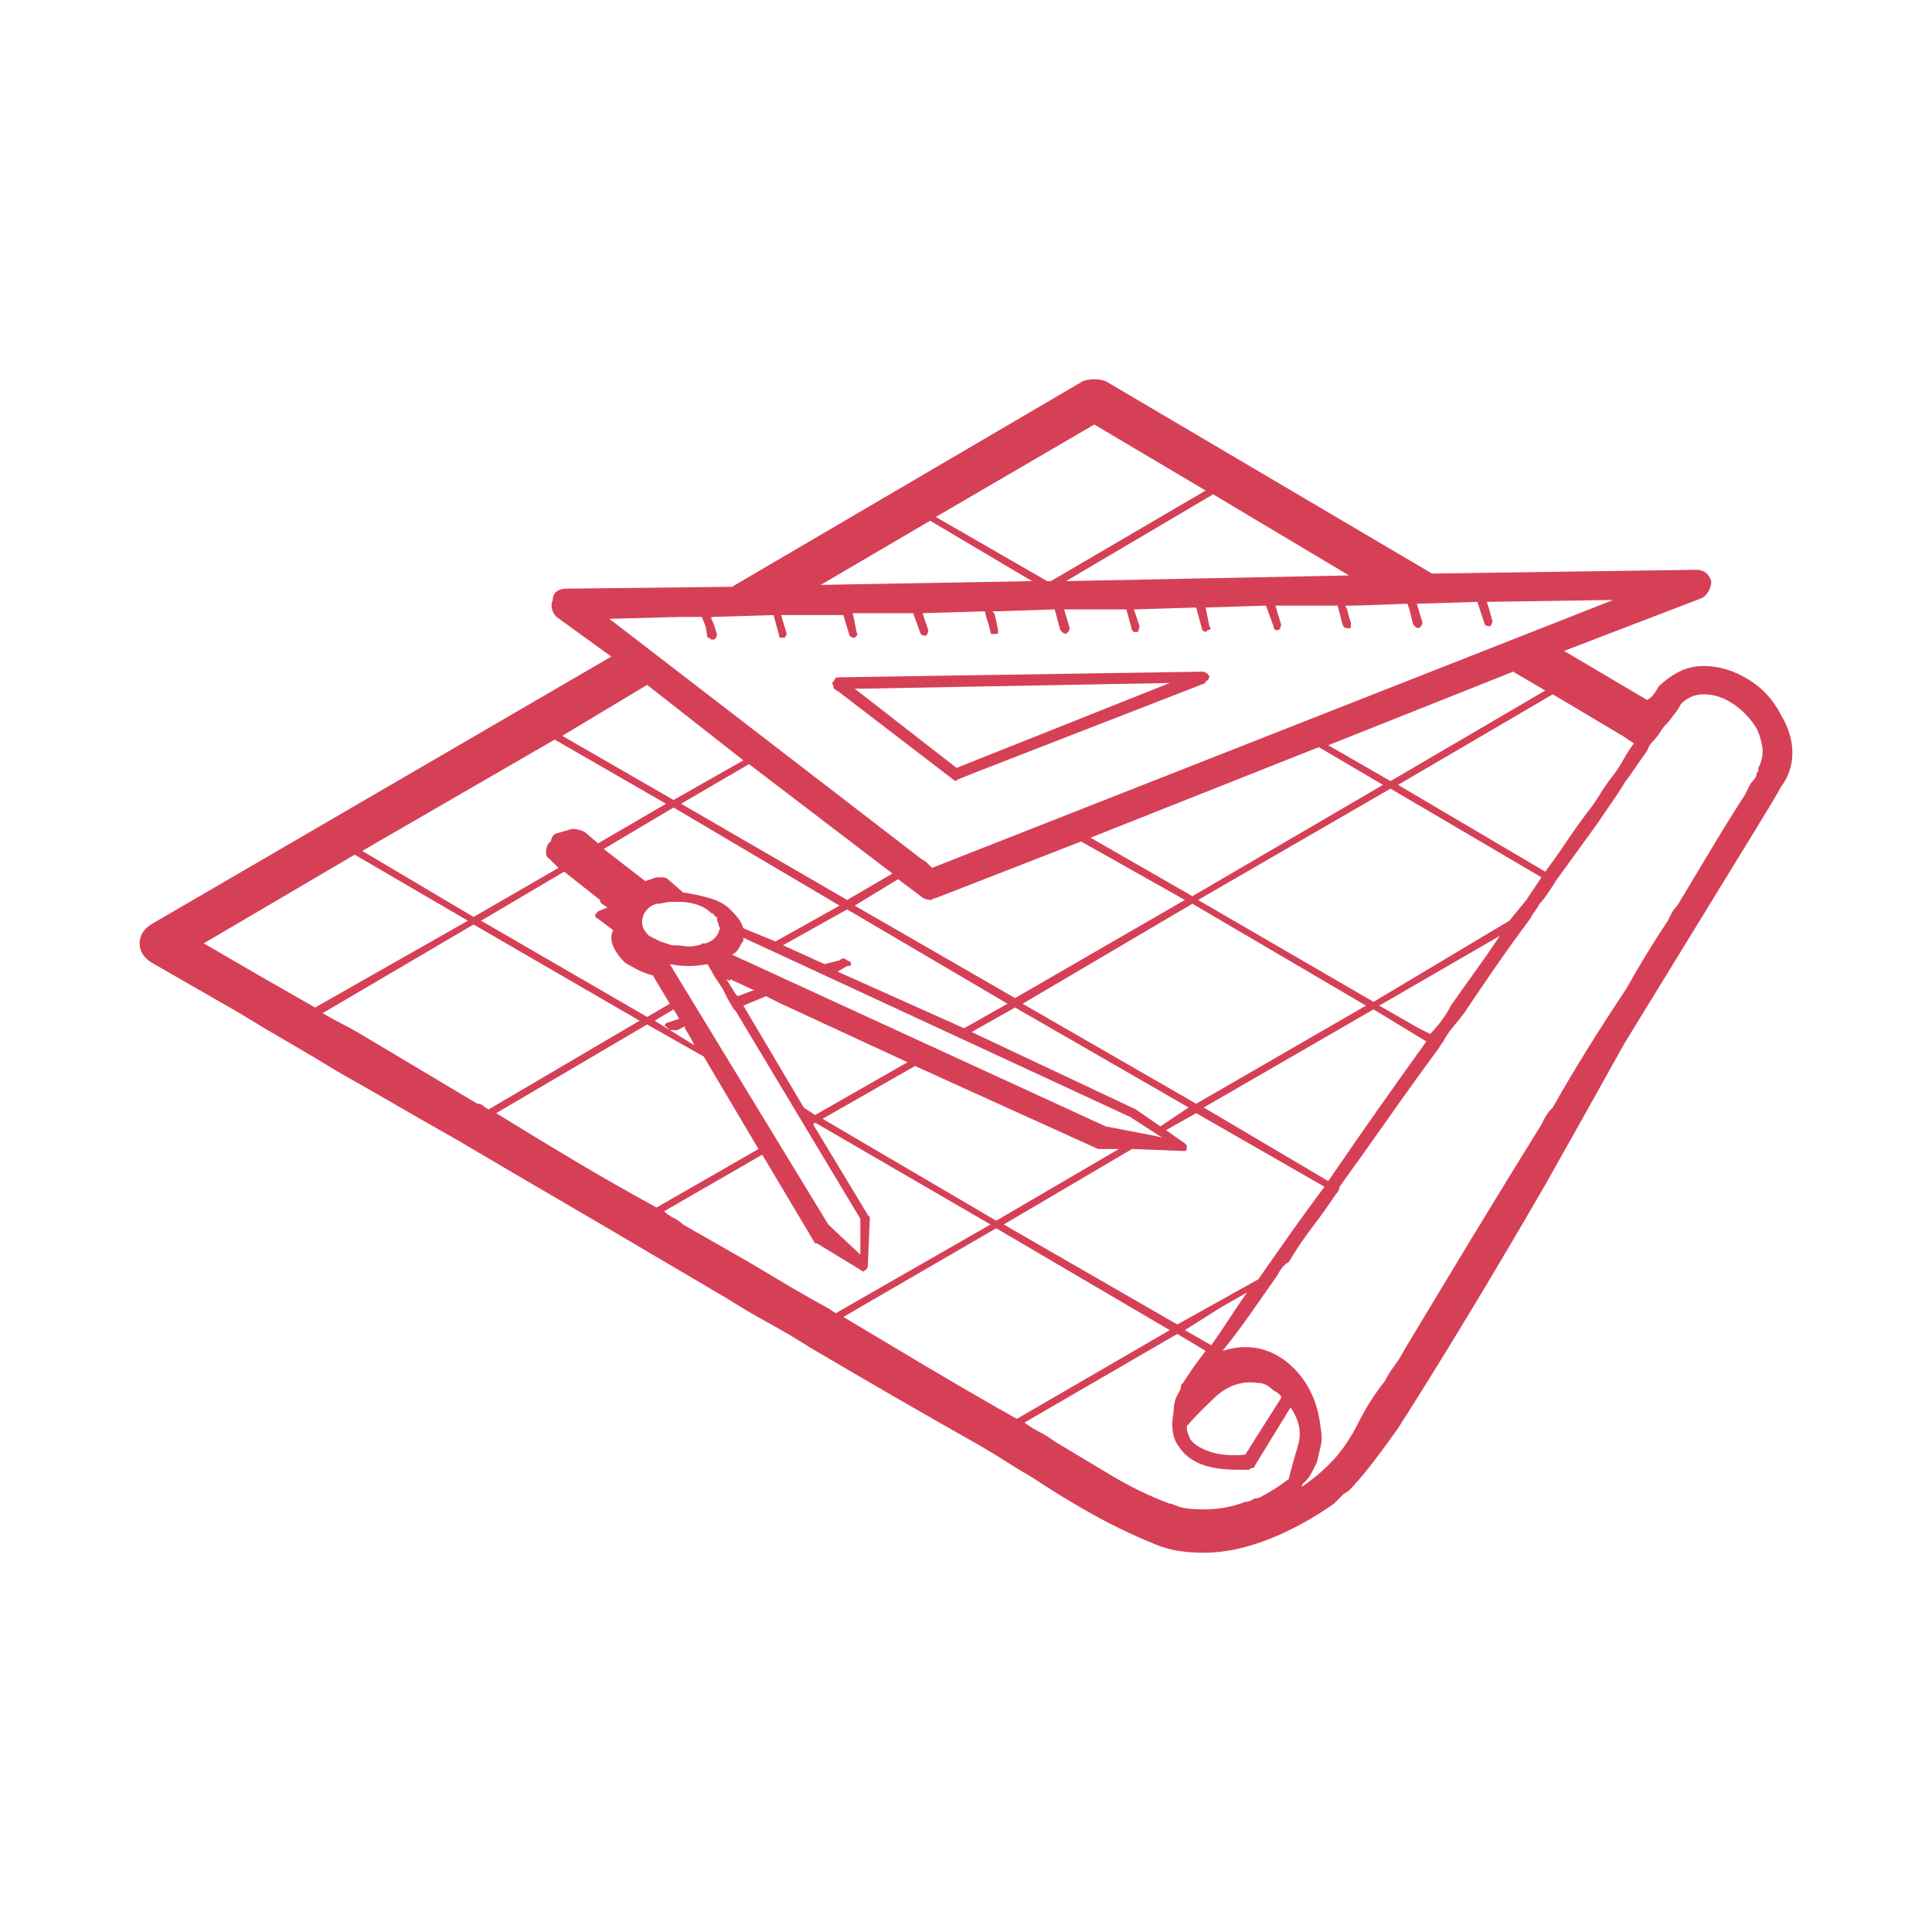
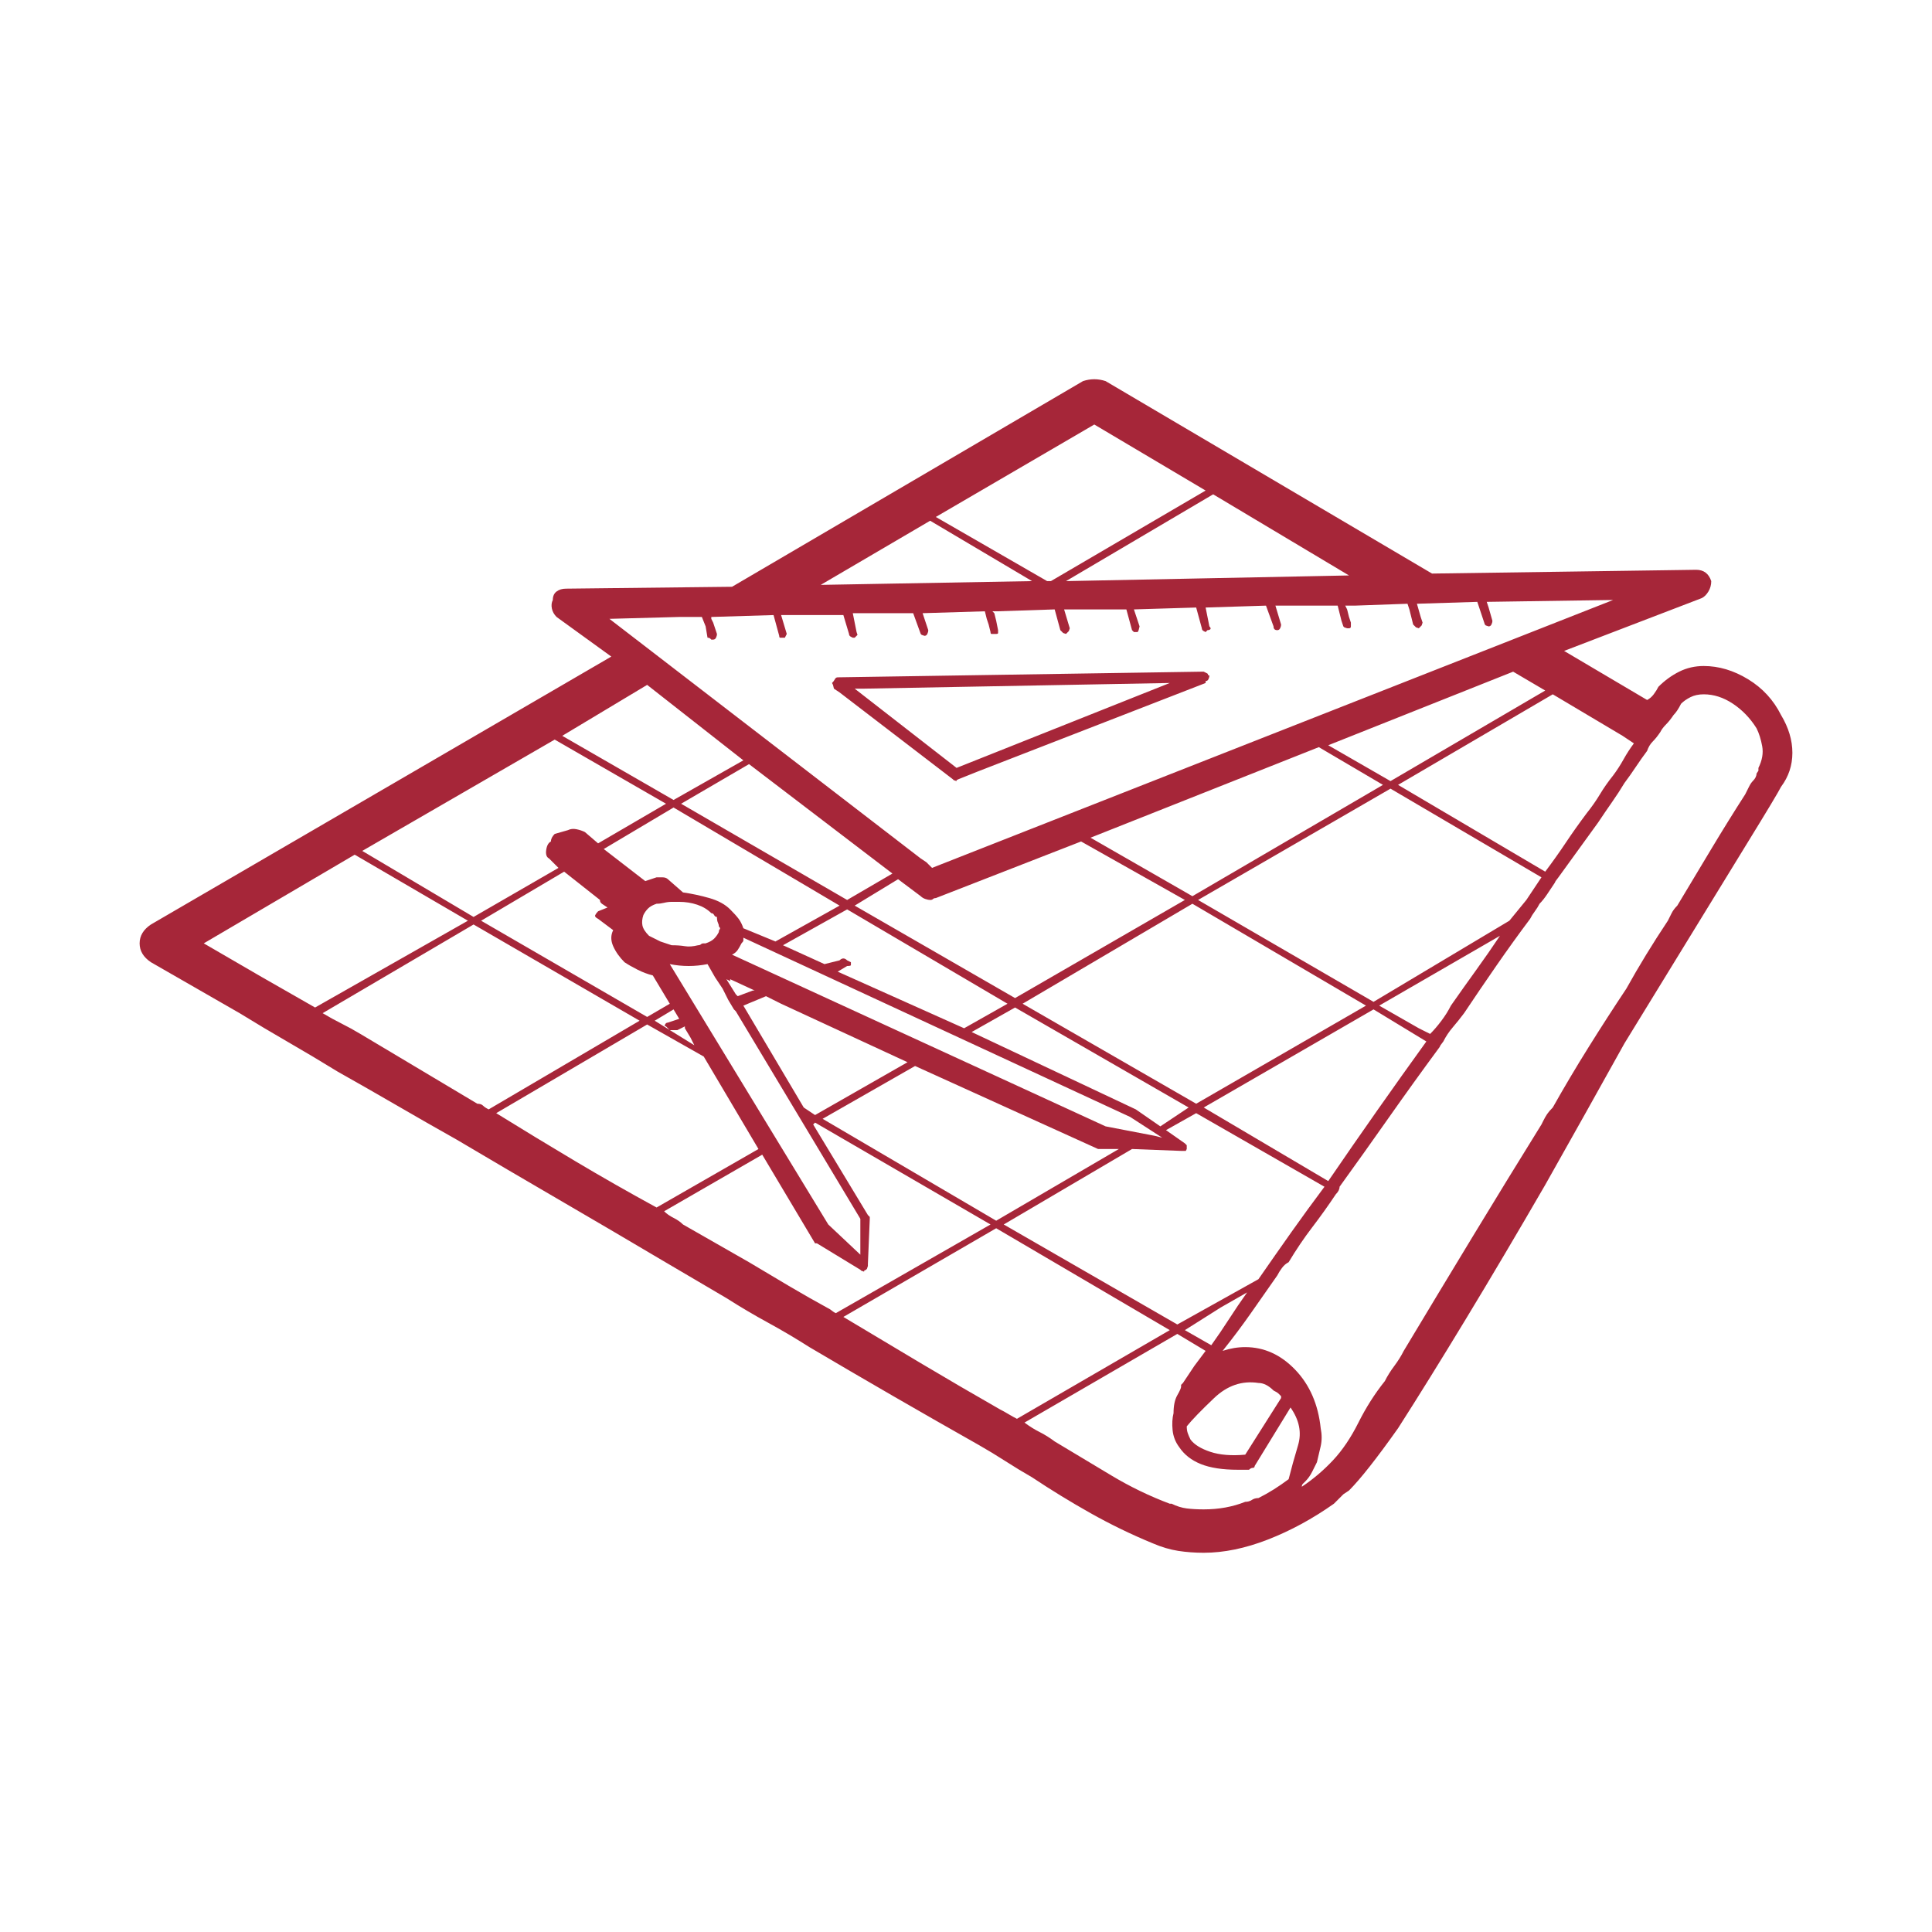
<svg xmlns="http://www.w3.org/2000/svg" version="1.1" viewBox="0 0 1024 1024">
  <g transform="matrix(1 0 0 -1 0 960)">
-     <path fill="#d64057" d="M944 581q-6 12 -17.5 19t-23.5 7q-7 0 -13 -3t-11 -8q-1 -2 -2.5 -4t-3.5 -3l-44 26l73 28q2 1 3.5 3.5t1.5 5.5q-1 3 -3 4.5t-5 1.5l-140 -2l-173 102q-3 1 -6 1t-6 -1l-186 -109l-88 -1q-3 0 -5 -1.5t-2 -4.5q-1 -2 -0.5 -4.5t2.5 -4.5l29 -21l-244 -142 q-3 -2 -4.5 -4.5t-1.5 -5.5t1.5 -5.5t4.5 -4.5l47 -27q13 -8 26 -15.5t26 -15.5q16 -9 31.5 -18t31.5 -18q27 -16 54.5 -32t54.5 -32l34 -20q11 -7 22 -13t22 -13q22 -13 44.5 -26t45.5 -26q7 -4 14 -8.5t14 -8.5q15 -10 31 -19t33 -16q7 -3 13.5 -4t13.5 -1q16 0 34 7 t35 19l5 5t3 2v0v0q9 9 26 33q16 25 36 58t42 71q22 39 42 75q49 80 65 106t18 30v0q6 8 6 18t-6 20v0zM530 213q-21 12 -42 24.5t-41 24.5l81 47l92 -54l-81 -47q-2 1 -4.5 2.5t-4.5 2.5v0zM188 507l60 -35l-81 -46l-14 8l-14 8l-31 18l80 47v0zM294 568l59 -34l-36 -21 l-7 6q-2 1 -4.5 1.5t-4.5 -0.5l-7 -2q-1 -1 -1.5 -2t-0.5 -2q-2 -1 -2.5 -4.5t1.5 -4.5l5 -5l-45 -26l-59 35zM360 633h12l2 -5l1 -6q1 0 1.5 -0.5l0.5 -0.5h1v0q1 0 1.5 1t0.5 2l-1 3l-1 3l-1 2v1l33 1l3 -11q0 -1 0.5 -1h1.5v0h1l0.5 1l0.5 1l-3 10h33l3 -10q0 -1 1 -1.5 l1 -0.5h0.5h0.5l1.5 1.5t-0.5 1.5l-2 10h32l4 -11l0.5 -0.5t1.5 -0.5v0v0q1 0 1.5 1t0.5 2l-3 9l33 1l1 -4l1 -3l1 -4q0 -1 0.5 -1h1.5h0.5h0.5q1 0 1 0.5v1.5l-1 5l-1 4l-1 1h3l30 1l3 -11l1.5 -1.5t1.5 -0.5v0v0l1.5 1.5t0.5 1.5l-3 10h33l3 -11v0v0l1 -1h1v0v0h1l0.5 1 t0.5 2l-3 9l33 1l3 -11q0 -1 1 -1.5l1 -0.5l0.5 0.5l0.5 0.5q1 0 1.5 0.5t-0.5 1.5l-2 10l32 1l4 -11q0 -1 0.5 -1.5t1.5 -0.5v0v0q1 0 1.5 1t0.5 2l-3 10h33l1 -4l1 -4l1 -3l0.5 -0.5t1.5 -0.5h0.5h0.5q1 0 1 1v2l-1 3l-1 4l-1 2h5l28 1l1 -3l2 -8l1.5 -1.5t1.5 -0.5v0v0 l1.5 1.5t0.5 1.5l-1 3l-2 7l32 1l4 -12l0.5 -0.5t1.5 -0.5v0v0q1 0 1.5 1t0.5 2l-2 7l-1 3l67 1l-361 -142l-3 3l-3 2l-165 127l37 1v0zM493 684l54 -32l-112 -2l58 34v0zM580 735l59 -35l-82 -48h-2l-59 34l84 49v0zM715 655l-150 -3l78 46zM860 570l6 -4q-3 -4 -5.5 -8.5 t-5.5 -8.5q-4 -5 -7 -10t-7 -10q-6 -8 -11 -15.5t-11 -15.5l-78 46l82 48l37 -22v0zM932 553v-1.5t-1 -1.5q0 -1 -0.5 -2t-1.5 -2t-2 -3l-2 -4q-9 -14 -18 -29l-18 -30q-2 -2 -3 -4l-2 -4q-6 -9 -11.5 -18t-10.5 -18q-10 -15 -20 -31t-19 -32q-2 -2 -3 -3.5t-2 -3.5l-0.5 -1 l-0.5 -1q-18 -29 -36.5 -59.5t-36.5 -60.5q-2 -4 -5 -8t-5 -8q-4 -5 -7.5 -10.5t-6.5 -11.5q-6 -12 -13.5 -20t-16.5 -14q0 1 0.5 1.5l1.5 1.5q2 2 3.5 5l2.5 5q1 4 2 8.5t0 9.5q-2 19 -13.5 31t-26.5 12q-3 0 -6 -0.5t-6 -1.5q8 10 15 20l14 20q1 2 2.5 4t3.5 3 q6 10 12.5 18.5t12.5 17.5q1 1 1.5 2t0.5 2q13 18 26 36.5t27 37.5l0.5 1t1.5 2q2 4 5 7.5t6 7.5q8 12 17 25t18 25q1 2 2.5 4t2.5 4q2 2 4 5l4 6l0.5 1t1.5 2q5 7 10.5 14.5t10.5 14.5q4 6 7.5 11t6.5 10q3 4 6 8.5t6 8.5q1 3 3 5t4 5q1 2 3 4t4 5q1 1 2 2.5t2 3.5 q2 2 5 3.5t7 1.5q8 0 15.5 -5t12.5 -13q2 -4 3 -9.5t-2 -11.5v0zM679 219l-19 -30q-11 -1 -18.5 1.5t-10.5 6.5q-1 2 -1.5 3.5t-0.5 3.5q4 5 14.5 15t23.5 8q2 0 4 -1t4 -3q2 -1 2.5 -1.5l1.5 -1.5v-1zM263 370l80 47l30 -17l29 -49l-54 -31q-22 12 -43 24.5t-42 25.5v0z M399 435l-8 -3l-1 1l-5 8v0l2 -1v1l13 -6h-1v0zM377 476q1 0 1.5 -1t1.5 -1q0 -2 0.5 -3t0.5 -2q1 -1 0.5 -1.5t-0.5 -1.5q-1 -2 -2.5 -3.5t-4.5 -2.5v0v0h-0.5h-0.5q-1 0 -1.5 -0.5t-1.5 -0.5q-4 -1 -7 -0.5t-7 0.5l-6 2t-6 3q-3 3 -3.5 5.5t0.5 5.5q1 2 2.5 3.5t4.5 2.5 q2 0 4 0.5t4 0.5h2h2q5 0 9.5 -1.5t7.5 -4.5v0zM534 428l-23 -13l-67 30l5 3q2 0 2 0.5v1.5l-2 1q-1 1 -2 1t-2 -1l-8 -2l-22 10l34 19l85 -50v0zM453 480l23 14l12 -9q1 -1 2.5 -1.5t2.5 -0.5t1.5 0.5t1.5 0.5l77 30l55 -31l-90 -52l-85 49v0zM586 363l-198 91q2 1 3 2.5 t2 3.5q1 1 1 1.5v1.5l205 -95l17 -11l-4 1l-26 5v0zM360 420l-6 -2q-1 0 -1.5 -1t0.5 -1l2 -2h1.5h2.5l4 2v-1v0l3 -5v0l2 -4l-21 13l10 6l3 -5v0zM456 311v-16l-17 16l-84 138q5 -1 10 -1t10 1l4 -7l2 -3l2 -3l3 -6l3 -5l1 -1l66 -110v-3v0zM602 372l-87 41l23 13l92 -53 l-15 -10zM542 428l90 53l92 -54l-90 -52l-92 53v0zM728 425l28 -17q-13 -18 -26 -36.5t-26 -37.5l-66 39l90 52v0zM731 427l64 37q-6 -9 -12.5 -18t-13.5 -19q-2 -4 -5 -8t-6 -7l-6 3zM800 472l-72 -43l-93 54l102 59l80 -47l-8 -12t-9 -11v0zM632 485l-54 31l121 48l34 -20 l-101 -59v0zM473 497l-24 -14l-88 51l36 21zM445 480l-34 -19l-17 7q-1 3 -2.5 5t-4.5 5q-4 4 -11 6t-14 3l-8 7q-1 1 -3 1h-3l-6 -2l-22 17l37 22l88 -52v0zM318 483q0 -1 0.5 -1.5l0.5 -0.5l3 -2l-5 -2q-1 -1 -1.5 -2t1.5 -2l8 -6q-2 -4 0 -8.5t6 -8.5q3 -2 7 -4t8 -3 l9 -15l-12 -7l-88 51l44 26l19 -15v0zM426 373l-32 54l12 5l8 -4v0l67 -31l-49 -28zM485 395l97 -44h11l-65 -38l-92 54l49 28v0zM600 351l26 -1v0v0v0h1v0h1.5t0.5 1v2t-1 1l-10 7l16 9l68 -39q-9 -12 -17.5 -24t-17.5 -25l-43 -24l-92 53l68 40v0zM647 267l14 8 q-5 -7 -9.5 -14t-9.5 -14l-14 8zM737 546l-33 19l98 39l17 -10l-82 -48v0zM394 557l-37 -21l-59 34l45 27l51 -40v0zM171 423l80 47l88 -51l-80 -47q-2 1 -3 2t-3 1q-15 9 -31 18.5t-31 18.5q-5 3 -10 5.5t-10 5.5v0zM352 318l52 30l28 -47v0h1l23 -14l0.5 -0.5t1.5 -0.5 v0.5t1 0.5l0.5 0.5t0.5 1.5v1v0v0l1 24v1l-1 1l-29 48l1 1l93 -54l-82 -47l-1 0.5t-2 1.5q-11 6 -22 12.5t-21 12.5l-35 20q-2 2 -5 3.5t-5 3.5v0zM624 253l15 -9l-6 -8t-6 -9l-0.5 -0.5l-0.5 -0.5v-1v0q0 -1 -2 -4.5t-2 -9.5q-1 -4 -0.5 -9t3.5 -9q4 -6 11.5 -9t19.5 -3h3 h3q1 1 2 1t1 1l19 31q7 -10 4 -20t-5 -18q-4 -3 -8 -5.5t-8 -4.5q-2 0 -3.5 -1t-3.5 -1q-5 -2 -10.5 -3t-11.5 -1q-5 0 -9 0.5t-8 2.5h-0.5h-0.5q-16 6 -31 15l-30 18q-4 3 -8 5t-8 5l81 47v0zM445 593l60 -46l0.5 -0.5t1.5 -0.5v0.5t1 0.5l10 4l121 47v0.5v0.5q1 0 1.5 1 t0.5 2h-0.5t-0.5 1l-1 0.5l-1 0.5h-1l-193 -3q-1 0 -1.5 -1t-1.5 -2l0.5 -1t0.5 -2l3 -2v0zM458 595l162 3l-113 -45l-54 42h5z" />
+     <path fill="#a62639" d="M944 581q-6 12 -17.5 19t-23.5 7q-7 0 -13 -3t-11 -8q-1 -2 -2.5 -4t-3.5 -3l-44 26l73 28q2 1 3.5 3.5t1.5 5.5q-1 3 -3 4.5t-5 1.5l-140 -2l-173 102q-3 1 -6 1t-6 -1l-186 -109l-88 -1q-3 0 -5 -1.5t-2 -4.5q-1 -2 -0.5 -4.5t2.5 -4.5l29 -21l-244 -142 q-3 -2 -4.5 -4.5t-1.5 -5.5t1.5 -5.5t4.5 -4.5l47 -27q13 -8 26 -15.5t26 -15.5q16 -9 31.5 -18t31.5 -18q27 -16 54.5 -32t54.5 -32l34 -20q11 -7 22 -13t22 -13q22 -13 44.5 -26t45.5 -26q7 -4 14 -8.5t14 -8.5q15 -10 31 -19t33 -16q7 -3 13.5 -4t13.5 -1q16 0 34 7 t35 19l5 5t3 2v0v0q9 9 26 33q16 25 36 58t42 71q22 39 42 75q49 80 65 106t18 30v0q6 8 6 18t-6 20v0zM530 213q-21 12 -42 24.5t-41 24.5l81 47l92 -54l-81 -47q-2 1 -4.5 2.5t-4.5 2.5v0zM188 507l60 -35l-81 -46l-14 8l-14 8l-31 18l80 47v0zM294 568l59 -34l-36 -21 l-7 6q-2 1 -4.5 1.5t-4.5 -0.5l-7 -2q-1 -1 -1.5 -2t-0.5 -2q-2 -1 -2.5 -4.5t1.5 -4.5l5 -5l-45 -26l-59 35zM360 633h12l2 -5l1 -6q1 0 1.5 -0.5l0.5 -0.5h1v0q1 0 1.5 1t0.5 2l-1 3l-1 3l-1 2v1l33 1l3 -11q0 -1 0.5 -1h1.5v0h1l0.5 1l0.5 1l-3 10h33l3 -10q0 -1 1 -1.5 l1 -0.5h0.5h0.5l1.5 1.5t-0.5 1.5l-2 10h32l4 -11l0.5 -0.5t1.5 -0.5v0v0q1 0 1.5 1t0.5 2l-3 9l33 1l1 -4l1 -3l1 -4q0 -1 0.5 -1h1.5h0.5h0.5q1 0 1 0.5v1.5l-1 5l-1 4l-1 1h3l30 1l3 -11l1.5 -1.5t1.5 -0.5v0v0l1.5 1.5t0.5 1.5l-3 10h33l3 -11v0v0l1 -1h1v0v0h1l0.5 1 t0.5 2l-3 9l33 1l3 -11q0 -1 1 -1.5l1 -0.5l0.5 0.5l0.5 0.5q1 0 1.5 0.5t-0.5 1.5l-2 10l32 1l4 -11q0 -1 0.5 -1.5t1.5 -0.5v0v0q1 0 1.5 1t0.5 2l-3 10h33l1 -4l1 -4l1 -3l0.5 -0.5t1.5 -0.5h0.5h0.5q1 0 1 1v2l-1 3l-1 4l-1 2h5l28 1l1 -3l2 -8l1.5 -1.5t1.5 -0.5v0v0 l1.5 1.5t0.5 1.5l-1 3l-2 7l32 1l4 -12l0.5 -0.5t1.5 -0.5v0v0q1 0 1.5 1t0.5 2l-2 7l-1 3l67 1l-361 -142l-3 3l-3 2l-165 127l37 1v0zM493 684l54 -32l-112 -2l58 34v0zM580 735l59 -35l-82 -48h-2l-59 34l84 49v0zM715 655l-150 -3l78 46zM860 570l6 -4q-3 -4 -5.5 -8.5 t-5.5 -8.5q-4 -5 -7 -10t-7 -10q-6 -8 -11 -15.5t-11 -15.5l-78 46l82 48l37 -22v0zM932 553v-1.5t-1 -1.5q0 -1 -0.5 -2t-1.5 -2t-2 -3l-2 -4q-9 -14 -18 -29l-18 -30q-2 -2 -3 -4l-2 -4q-6 -9 -11.5 -18t-10.5 -18q-10 -15 -20 -31t-19 -32q-2 -2 -3 -3.5t-2 -3.5l-0.5 -1 l-0.5 -1q-18 -29 -36.5 -59.5t-36.5 -60.5q-2 -4 -5 -8t-5 -8q-4 -5 -7.5 -10.5t-6.5 -11.5q-6 -12 -13.5 -20t-16.5 -14q0 1 0.5 1.5l1.5 1.5q2 2 3.5 5l2.5 5q1 4 2 8.5t0 9.5q-2 19 -13.5 31t-26.5 12q-3 0 -6 -0.5t-6 -1.5q8 10 15 20l14 20q1 2 2.5 4t3.5 3 q6 10 12.5 18.5t12.5 17.5q1 1 1.5 2t0.5 2q13 18 26 36.5t27 37.5l0.5 1t1.5 2q2 4 5 7.5t6 7.5q8 12 17 25t18 25q1 2 2.5 4t2.5 4q2 2 4 5l4 6l0.5 1t1.5 2q5 7 10.5 14.5t10.5 14.5q4 6 7.5 11t6.5 10q3 4 6 8.5t6 8.5q1 3 3 5t4 5q1 2 3 4t4 5q1 1 2 2.5t2 3.5 q2 2 5 3.5t7 1.5q8 0 15.5 -5t12.5 -13q2 -4 3 -9.5t-2 -11.5v0zM679 219l-19 -30q-11 -1 -18.5 1.5t-10.5 6.5q-1 2 -1.5 3.5t-0.5 3.5q4 5 14.5 15t23.5 8q2 0 4 -1t4 -3q2 -1 2.5 -1.5l1.5 -1.5v-1zM263 370l80 47l30 -17l29 -49l-54 -31q-22 12 -43 24.5t-42 25.5v0z M399 435l-8 -3l-1 1l-5 8v0l2 -1v1l13 -6h-1v0zM377 476q1 0 1.5 -1t1.5 -1q0 -2 0.5 -3t0.5 -2q1 -1 0.5 -1.5t-0.5 -1.5q-1 -2 -2.5 -3.5t-4.5 -2.5v0v0h-0.5h-0.5q-1 0 -1.5 -0.5t-1.5 -0.5q-4 -1 -7 -0.5t-7 0.5l-6 2t-6 3q-3 3 -3.5 5.5t0.5 5.5q1 2 2.5 3.5t4.5 2.5 q2 0 4 0.5t4 0.5h2h2q5 0 9.5 -1.5t7.5 -4.5v0zM534 428l-23 -13l-67 30l5 3q2 0 2 0.5v1.5l-2 1q-1 1 -2 1t-2 -1l-8 -2l-22 10l34 19l85 -50v0zM453 480l23 14l12 -9q1 -1 2.5 -1.5t2.5 -0.5t1.5 0.5t1.5 0.5l77 30l55 -31l-90 -52l-85 49v0zM586 363l-198 91q2 1 3 2.5 t2 3.5q1 1 1 1.5v1.5l205 -95l17 -11l-4 1l-26 5v0zM360 420l-6 -2q-1 0 -1.5 -1t0.5 -1l2 -2h1.5h2.5l4 2v-1v0l3 -5v0l2 -4l-21 13l10 6l3 -5v0zM456 311v-16l-17 16l-84 138q5 -1 10 -1t10 1l4 -7l2 -3l2 -3l3 -6l3 -5l1 -1l66 -110v-3v0zM602 372l-87 41l23 13l92 -53 l-15 -10zM542 428l90 53l92 -54l-90 -52l-92 53v0zM728 425l28 -17q-13 -18 -26 -36.5t-26 -37.5l-66 39l90 52v0zM731 427l64 37q-6 -9 -12.5 -18t-13.5 -19q-2 -4 -5 -8t-6 -7l-6 3zM800 472l-72 -43l-93 54l102 59l80 -47l-8 -12t-9 -11v0zM632 485l-54 31l121 48l34 -20 l-101 -59v0zM473 497l-24 -14l-88 51l36 21zM445 480l-34 -19l-17 7q-1 3 -2.5 5t-4.5 5q-4 4 -11 6t-14 3l-8 7q-1 1 -3 1h-3l-6 -2l-22 17l37 22l88 -52v0zM318 483q0 -1 0.5 -1.5l0.5 -0.5l3 -2l-5 -2q-1 -1 -1.5 -2t1.5 -2l8 -6q-2 -4 0 -8.5t6 -8.5q3 -2 7 -4t8 -3 l9 -15l-12 -7l-88 51l44 26l19 -15v0zM426 373l-32 54l12 5l8 -4v0l67 -31l-49 -28zM485 395l97 -44h11l-65 -38l-92 54l49 28v0zM600 351l26 -1v0v0v0h1v0h1.5t0.5 1v2t-1 1l-10 7l16 9l68 -39q-9 -12 -17.5 -24t-17.5 -25l-43 -24l-92 53l68 40v0zM647 267l14 8 q-5 -7 -9.5 -14t-9.5 -14l-14 8zM737 546l-33 19l98 39l17 -10l-82 -48v0zM394 557l-37 -21l-59 34l45 27l51 -40v0zM171 423l80 47l88 -51l-80 -47q-2 1 -3 2t-3 1q-15 9 -31 18.5t-31 18.5q-5 3 -10 5.5t-10 5.5v0zM352 318l52 30l28 -47v0h1l23 -14l0.5 -0.5t1.5 -0.5 v0.5t1 0.5l0.5 0.5t0.5 1.5v1v0v0l1 24v1l-1 1l-29 48l1 1l93 -54l-82 -47l-1 0.5t-2 1.5q-11 6 -22 12.5t-21 12.5l-35 20q-2 2 -5 3.5t-5 3.5v0zM624 253l15 -9l-6 -8t-6 -9l-0.5 -0.5l-0.5 -0.5v-1v0q0 -1 -2 -4.5t-2 -9.5q-1 -4 -0.5 -9t3.5 -9q4 -6 11.5 -9t19.5 -3h3 h3q1 1 2 1t1 1l19 31q7 -10 4 -20t-5 -18q-4 -3 -8 -5.5t-8 -4.5q-2 0 -3.5 -1t-3.5 -1q-5 -2 -10.5 -3t-11.5 -1q-5 0 -9 0.5t-8 2.5h-0.5h-0.5q-16 6 -31 15l-30 18q-4 3 -8 5t-8 5l81 47v0zM445 593l60 -46l0.5 -0.5t1.5 -0.5v0.5t1 0.5l10 4l121 47v0.5v0.5q1 0 1.5 1 t0.5 2h-0.5t-0.5 1l-1 0.5l-1 0.5h-1l-193 -3q-1 0 -1.5 -1t-1.5 -2l0.5 -1t0.5 -2l3 -2v0zM458 595l162 3l-113 -45l-54 42h5z" />
  </g>
</svg>
